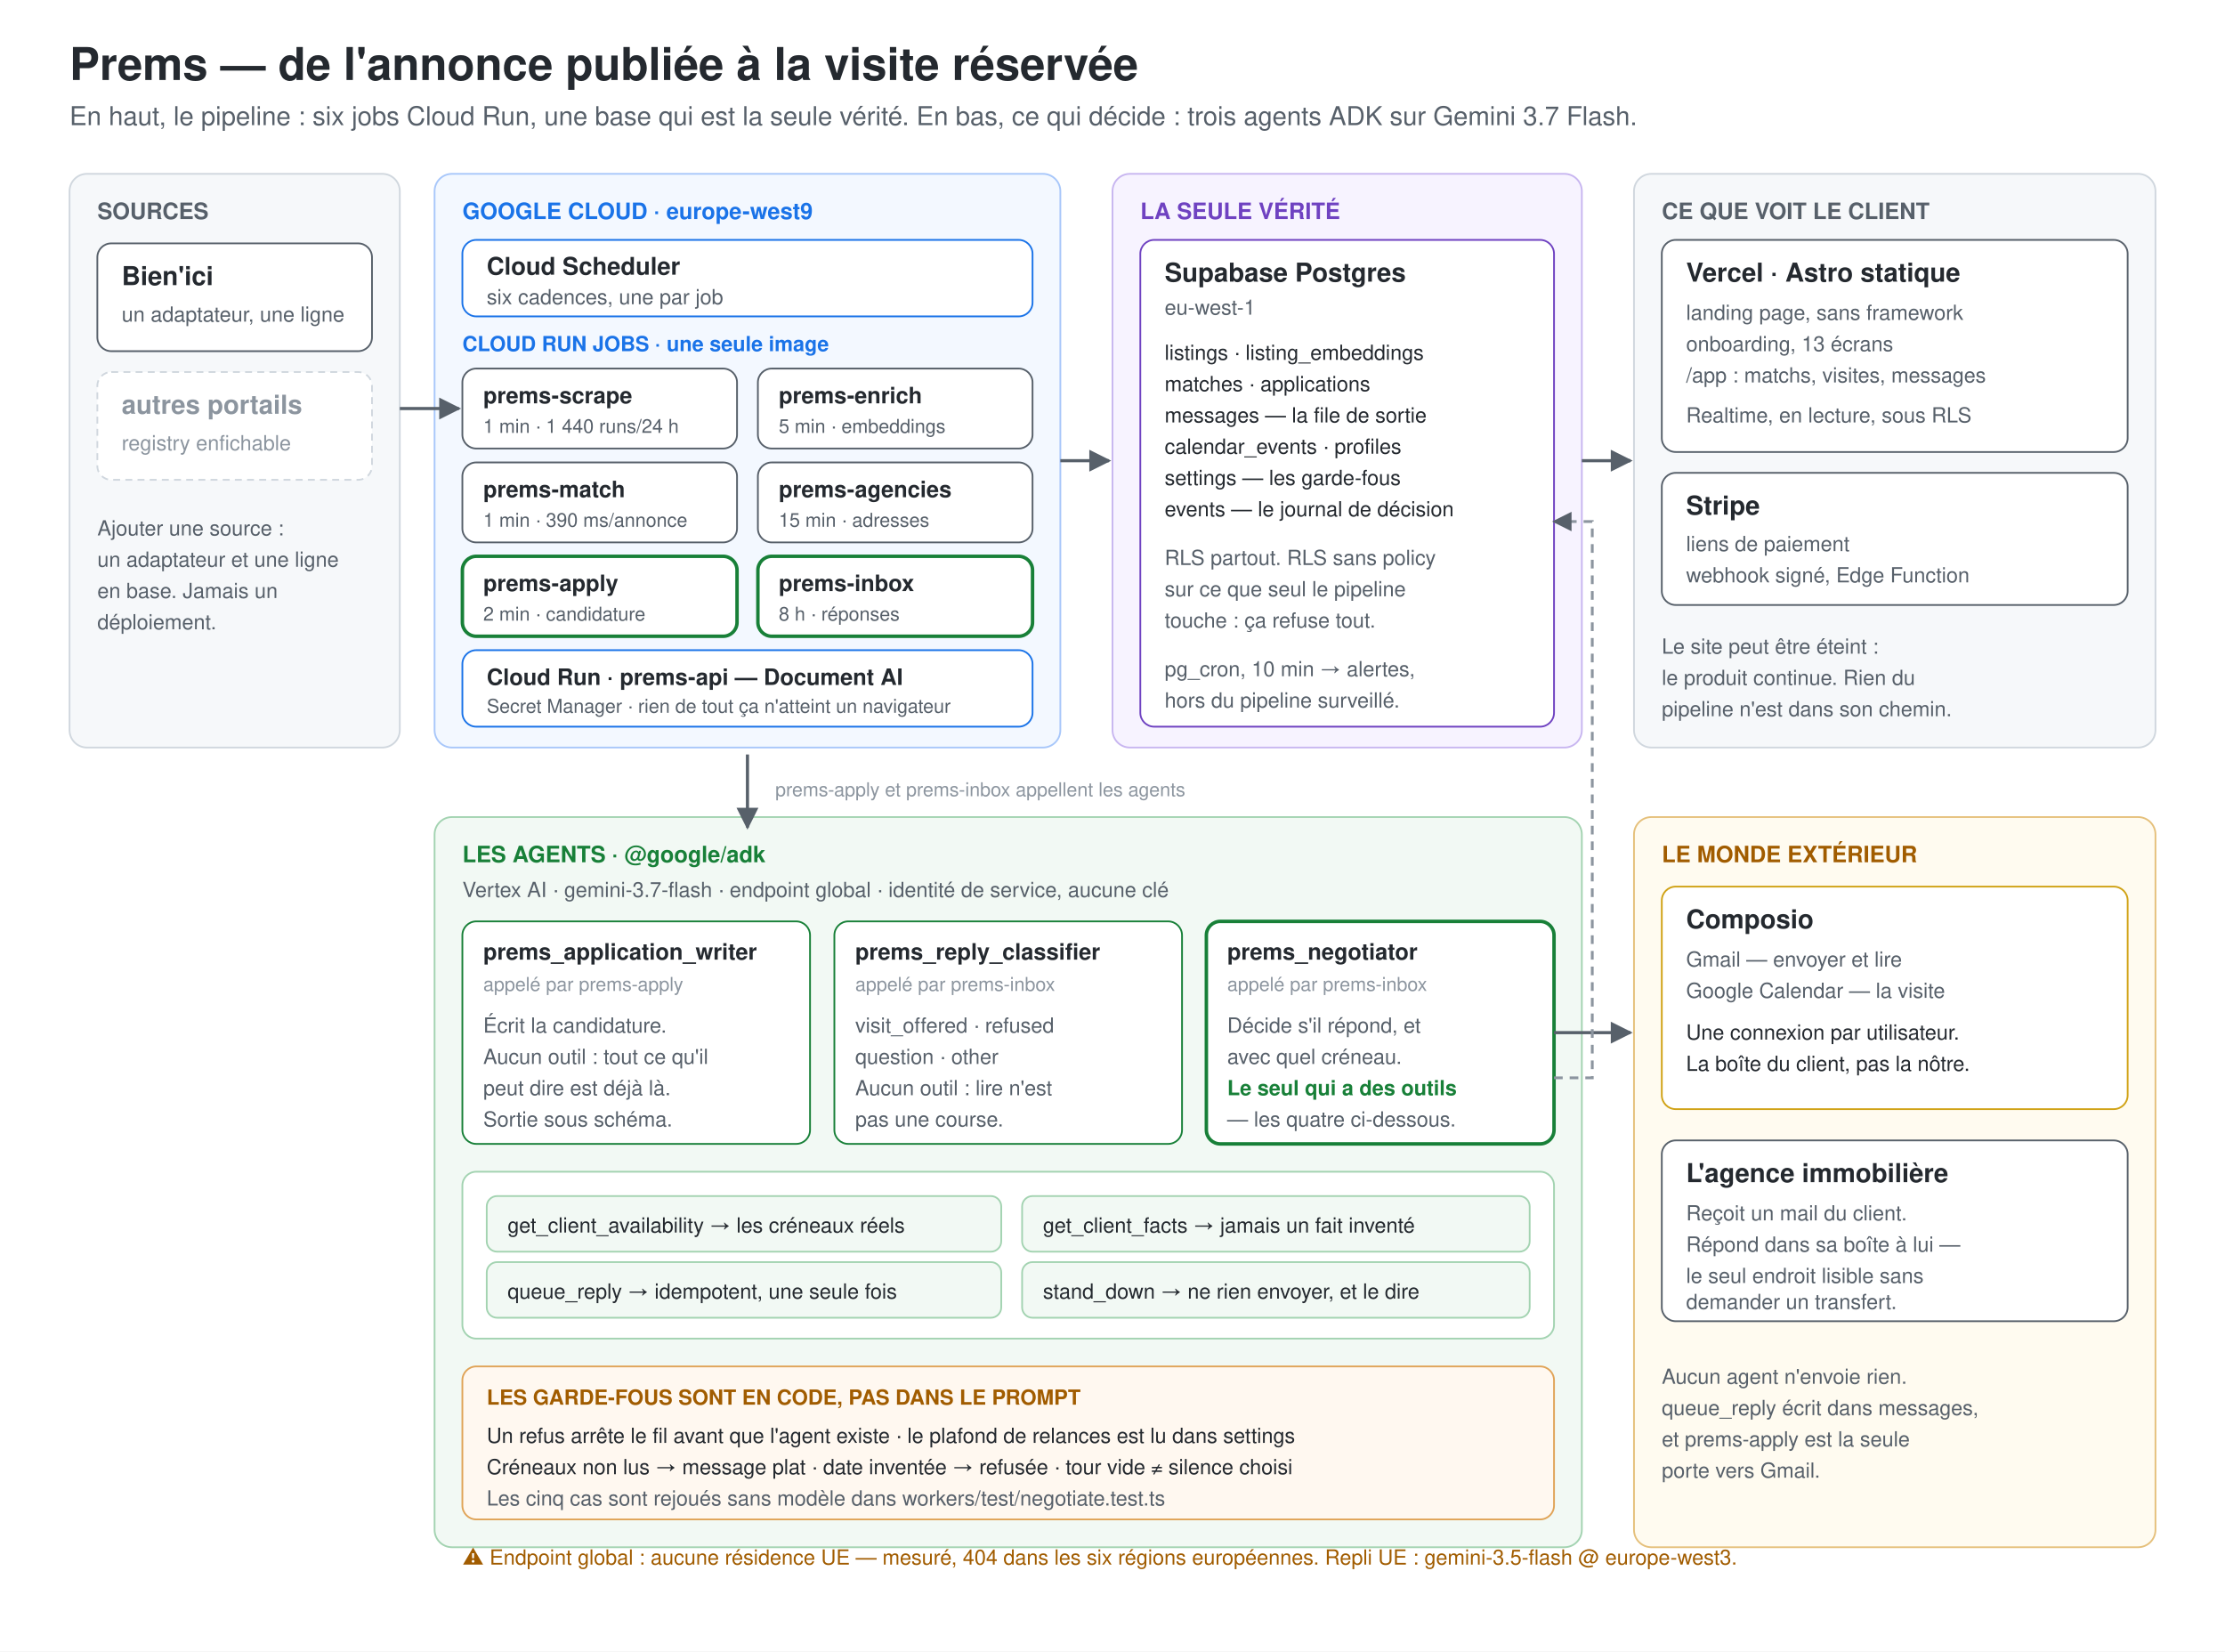
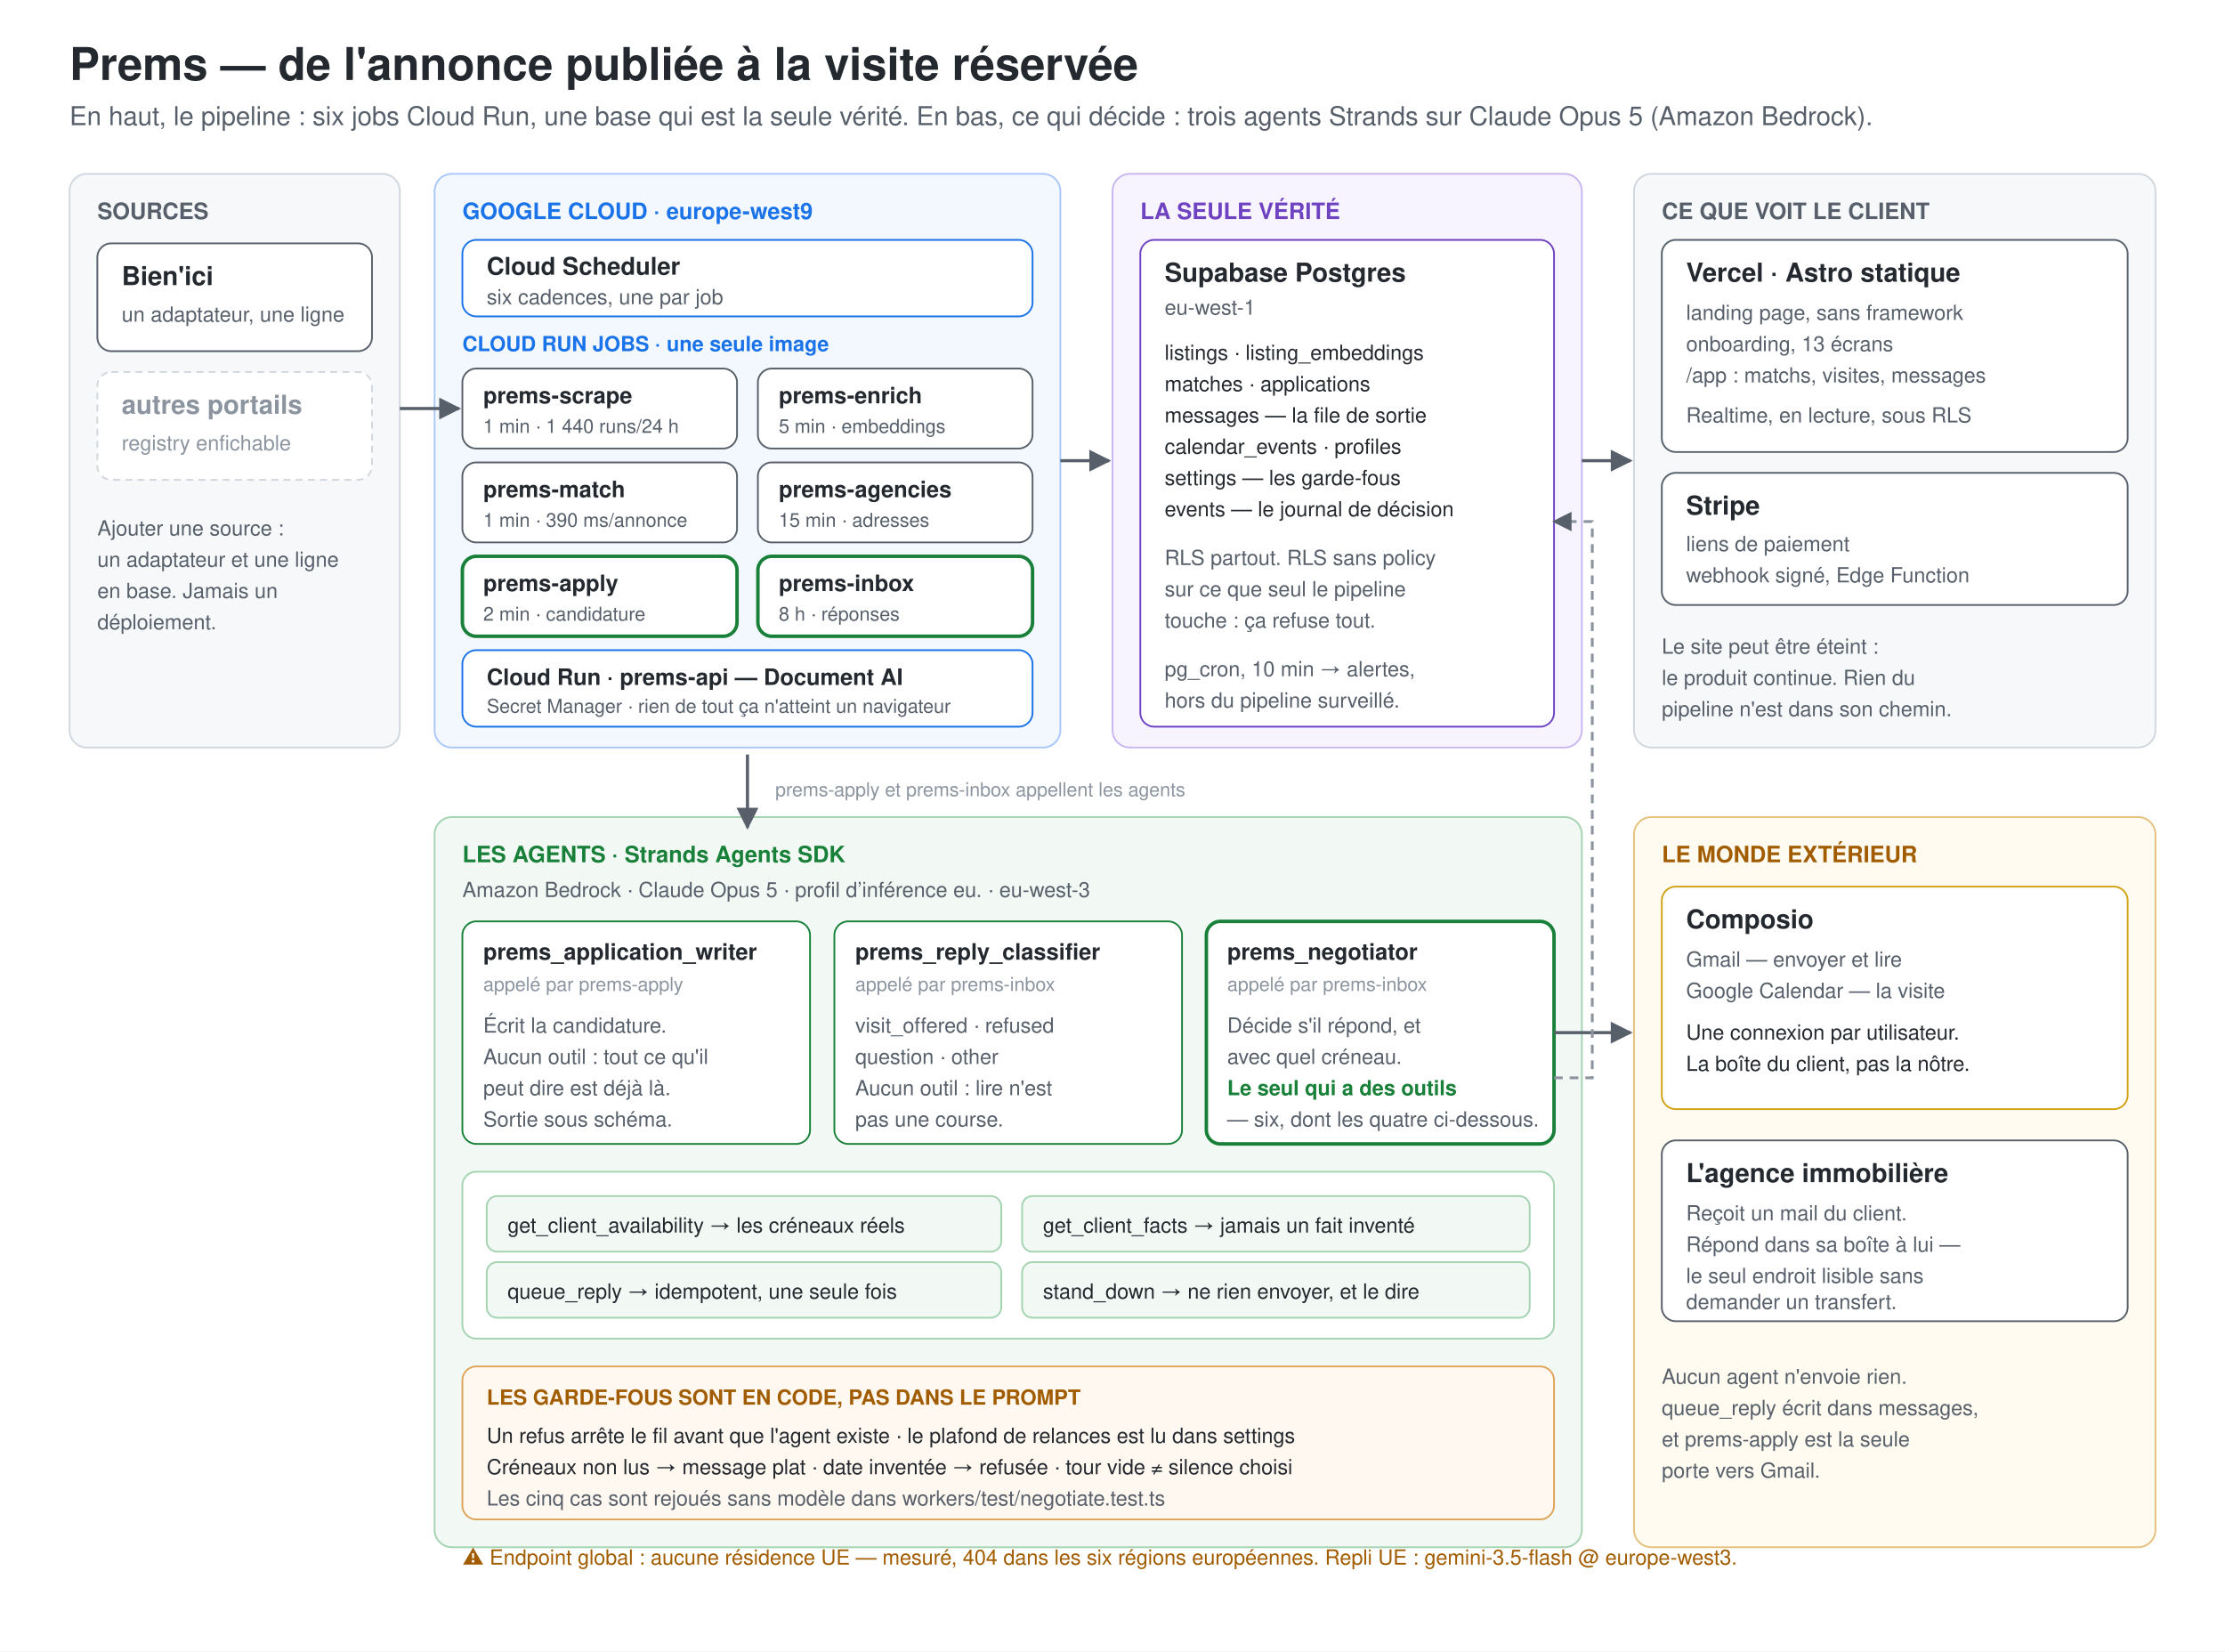
<svg xmlns="http://www.w3.org/2000/svg" width="1280" height="950" viewBox="0 0 1280 950" font-family="ui-sans-serif, -apple-system, 'Segoe UI', Helvetica, Arial, sans-serif">
  <rect width="1280" height="950" fill="#ffffff" />
  <defs>
    <marker id="a" viewBox="0 0 10 10" refX="9" refY="5" markerWidth="7" markerHeight="7" orient="auto-start-reverse">
      <path d="M 0 0 L 10 5 L 0 10 z" fill="#57606a" />
    </marker>
  </defs>
  <text x="40" y="46" font-size="26" font-weight="700" fill="#24292f">Prems — de l'annonce publiée à la visite réservée</text>
-   <text x="40" y="72" font-size="15" fill="#57606a">En haut, le pipeline : six jobs Cloud Run, une base qui est la seule vérité. En bas, ce qui décide : trois agents ADK sur Gemini 3.7 Flash.</text>
+   <text x="40" y="72" font-size="15" fill="#57606a">En haut, le pipeline : six jobs Cloud Run, une base qui est la seule vérité. En bas, ce qui décide : trois agents Strands sur Claude Opus 5 (Amazon Bedrock).</text>
  <rect x="40" y="100" width="190" height="330" rx="10" fill="#f6f8fa" stroke="#d0d7de" />
  <text x="56" y="126" font-size="13" font-weight="700" fill="#57606a">SOURCES</text>
  <rect x="56" y="140" width="158" height="62" rx="8" fill="#ffffff" stroke="#57606a" />
  <text x="70" y="164" font-size="15" font-weight="600" fill="#24292f">Bien'ici</text>
  <text x="70" y="185" font-size="12" fill="#57606a">un adaptateur, une ligne</text>
  <rect x="56" y="214" width="158" height="62" rx="8" fill="#ffffff" stroke="#d0d7de" stroke-dasharray="4 3" />
  <text x="70" y="238" font-size="15" font-weight="600" fill="#8c959f">autres portails</text>
  <text x="70" y="259" font-size="12" fill="#8c959f">registry enfichable</text>
  <text x="56" y="308" font-size="12" fill="#57606a">Ajouter une source :</text>
  <text x="56" y="326" font-size="12" fill="#57606a">un adaptateur et une ligne</text>
  <text x="56" y="344" font-size="12" fill="#57606a">en base. Jamais un</text>
  <text x="56" y="362" font-size="12" fill="#57606a">déploiement.</text>
  <rect x="250" y="100" width="360" height="330" rx="10" fill="#f3f8ff" stroke="#a8c7fa" />
  <text x="266" y="126" font-size="13" font-weight="700" fill="#1a73e8">GOOGLE CLOUD · europe-west9</text>
  <rect x="266" y="138" width="328" height="44" rx="8" fill="#ffffff" stroke="#1a73e8" />
  <text x="280" y="158" font-size="14" font-weight="600" fill="#24292f">Cloud Scheduler</text>
  <text x="280" y="175" font-size="12" fill="#57606a">six cadences, une par job</text>
  <text x="266" y="202" font-size="12" font-weight="700" fill="#1a73e8">CLOUD RUN JOBS · une seule image</text>
  <rect x="266" y="212" width="158" height="46" rx="8" fill="#ffffff" stroke="#57606a" />
  <text x="278" y="232" font-size="13" font-weight="600" fill="#24292f">prems-scrape</text>
  <text x="278" y="249" font-size="11" fill="#57606a">1 min · 1 440 runs/24 h</text>
  <rect x="436" y="212" width="158" height="46" rx="8" fill="#ffffff" stroke="#57606a" />
  <text x="448" y="232" font-size="13" font-weight="600" fill="#24292f">prems-enrich</text>
  <text x="448" y="249" font-size="11" fill="#57606a">5 min · embeddings</text>
  <rect x="266" y="266" width="158" height="46" rx="8" fill="#ffffff" stroke="#57606a" />
  <text x="278" y="286" font-size="13" font-weight="600" fill="#24292f">prems-match</text>
  <text x="278" y="303" font-size="11" fill="#57606a">1 min · 390 ms/annonce</text>
  <rect x="436" y="266" width="158" height="46" rx="8" fill="#ffffff" stroke="#57606a" />
  <text x="448" y="286" font-size="13" font-weight="600" fill="#24292f">prems-agencies</text>
  <text x="448" y="303" font-size="11" fill="#57606a">15 min · adresses</text>
  <rect x="266" y="320" width="158" height="46" rx="8" fill="#ffffff" stroke="#188038" stroke-width="2" />
  <text x="278" y="340" font-size="13" font-weight="600" fill="#24292f">prems-apply</text>
  <text x="278" y="357" font-size="11" fill="#57606a">2 min · candidature</text>
  <rect x="436" y="320" width="158" height="46" rx="8" fill="#ffffff" stroke="#188038" stroke-width="2" />
  <text x="448" y="340" font-size="13" font-weight="600" fill="#24292f">prems-inbox</text>
  <text x="448" y="357" font-size="11" fill="#57606a">8 h · réponses</text>
  <rect x="266" y="374" width="328" height="44" rx="8" fill="#ffffff" stroke="#1a73e8" />
  <text x="280" y="394" font-size="13" font-weight="600" fill="#24292f">Cloud Run · prems-api — Document AI</text>
  <text x="280" y="410" font-size="11" fill="#57606a">Secret Manager · rien de tout ça n'atteint un navigateur</text>
  <rect x="640" y="100" width="270" height="330" rx="10" fill="#f7f3ff" stroke="#c8b6f0" />
  <text x="656" y="126" font-size="13" font-weight="700" fill="#6f42c1">LA SEULE VÉRITÉ</text>
  <rect x="656" y="138" width="238" height="280" rx="8" fill="#ffffff" stroke="#6f42c1" />
  <text x="670" y="162" font-size="15" font-weight="600" fill="#24292f">Supabase Postgres</text>
  <text x="670" y="181" font-size="12" fill="#57606a">eu-west-1</text>
  <text x="670" y="207" font-size="12" fill="#24292f">listings · listing_embeddings</text>
  <text x="670" y="225" font-size="12" fill="#24292f">matches · applications</text>
  <text x="670" y="243" font-size="12" fill="#24292f">messages — la file de sortie</text>
  <text x="670" y="261" font-size="12" fill="#24292f">calendar_events · profiles</text>
  <text x="670" y="279" font-size="12" fill="#24292f">settings — les garde-fous</text>
  <text x="670" y="297" font-size="12" fill="#24292f">events — le journal de décision</text>
  <text x="670" y="325" font-size="12" fill="#57606a">RLS partout. RLS sans policy</text>
  <text x="670" y="343" font-size="12" fill="#57606a">sur ce que seul le pipeline</text>
  <text x="670" y="361" font-size="12" fill="#57606a">touche : ça refuse tout.</text>
  <text x="670" y="389" font-size="12" fill="#57606a">pg_cron, 10 min → alertes,</text>
  <text x="670" y="407" font-size="12" fill="#57606a">hors du pipeline surveillé.</text>
  <rect x="940" y="100" width="300" height="330" rx="10" fill="#f6f8fa" stroke="#d0d7de" />
  <text x="956" y="126" font-size="13" font-weight="700" fill="#57606a">CE QUE VOIT LE CLIENT</text>
  <rect x="956" y="138" width="268" height="122" rx="8" fill="#ffffff" stroke="#57606a" />
  <text x="970" y="162" font-size="15" font-weight="600" fill="#24292f">Vercel · Astro statique</text>
  <text x="970" y="184" font-size="12" fill="#57606a">landing page, sans framework</text>
  <text x="970" y="202" font-size="12" fill="#57606a">onboarding, 13 écrans</text>
  <text x="970" y="220" font-size="12" fill="#57606a">/app : matchs, visites, messages</text>
  <text x="970" y="243" font-size="12" fill="#57606a">Realtime, en lecture, sous RLS</text>
  <rect x="956" y="272" width="268" height="76" rx="8" fill="#ffffff" stroke="#57606a" />
  <text x="970" y="296" font-size="15" font-weight="600" fill="#24292f">Stripe</text>
  <text x="970" y="317" font-size="12" fill="#57606a">liens de paiement</text>
  <text x="970" y="335" font-size="12" fill="#57606a">webhook signé, Edge Function</text>
  <text x="956" y="376" font-size="12" fill="#57606a">Le site peut être éteint :</text>
  <text x="956" y="394" font-size="12" fill="#57606a">le produit continue. Rien du</text>
  <text x="956" y="412" font-size="12" fill="#57606a">pipeline n'est dans son chemin.</text>
  <rect x="250" y="470" width="660" height="420" rx="10" fill="#f2f9f4" stroke="#a3d3b1" />
-   <text x="266" y="496" font-size="13" font-weight="700" fill="#188038">LES AGENTS · @google/adk</text>
-   <text x="266" y="516" font-size="12" fill="#57606a">Vertex AI · gemini-3.7-flash · endpoint global · identité de service, aucune clé</text>
+   <text x="266" y="496" font-size="13" font-weight="700" fill="#188038">LES AGENTS · Strands Agents SDK</text>
+   <text x="266" y="516" font-size="12" fill="#57606a">Amazon Bedrock · Claude Opus 5 · profil d’inférence eu. · eu-west-3</text>
  <rect x="266" y="530" width="200" height="128" rx="8" fill="#ffffff" stroke="#188038" />
  <text x="278" y="552" font-size="13" font-weight="600" fill="#24292f">prems_application_writer</text>
  <text x="278" y="570" font-size="11" fill="#8c959f">appelé par prems-apply</text>
  <text x="278" y="594" font-size="12" fill="#57606a">Écrit la candidature.</text>
  <text x="278" y="612" font-size="12" fill="#57606a">Aucun outil : tout ce qu'il</text>
  <text x="278" y="630" font-size="12" fill="#57606a">peut dire est déjà là.</text>
  <text x="278" y="648" font-size="12" fill="#57606a">Sortie sous schéma.</text>
  <rect x="480" y="530" width="200" height="128" rx="8" fill="#ffffff" stroke="#188038" />
  <text x="492" y="552" font-size="13" font-weight="600" fill="#24292f">prems_reply_classifier</text>
  <text x="492" y="570" font-size="11" fill="#8c959f">appelé par prems-inbox</text>
  <text x="492" y="594" font-size="12" fill="#57606a">visit_offered · refused</text>
  <text x="492" y="612" font-size="12" fill="#57606a">question · other</text>
  <text x="492" y="630" font-size="12" fill="#57606a">Aucun outil : lire n'est</text>
  <text x="492" y="648" font-size="12" fill="#57606a">pas une course.</text>
  <rect x="694" y="530" width="200" height="128" rx="8" fill="#ffffff" stroke="#188038" stroke-width="2" />
  <text x="706" y="552" font-size="13" font-weight="600" fill="#24292f">prems_negotiator</text>
  <text x="706" y="570" font-size="11" fill="#8c959f">appelé par prems-inbox</text>
  <text x="706" y="594" font-size="12" fill="#57606a">Décide s'il répond, et</text>
  <text x="706" y="612" font-size="12" fill="#57606a">avec quel créneau.</text>
  <text x="706" y="630" font-size="12" font-weight="600" fill="#188038">Le seul qui a des outils</text>
-   <text x="706" y="648" font-size="12" fill="#57606a">— les quatre ci-dessous.</text>
+   <text x="706" y="648" font-size="12" fill="#57606a">— six, dont les quatre ci-dessous.</text>
  <rect x="266" y="674" width="628" height="96" rx="8" fill="#ffffff" stroke="#a3d3b1" />
  <rect x="280" y="688" width="296" height="32" rx="6" fill="#f2f9f4" stroke="#a3d3b1" />
  <text x="292" y="709" font-size="12" fill="#24292f">get_client_availability → les créneaux réels</text>
  <rect x="588" y="688" width="292" height="32" rx="6" fill="#f2f9f4" stroke="#a3d3b1" />
  <text x="600" y="709" font-size="12" fill="#24292f">get_client_facts → jamais un fait inventé</text>
  <rect x="280" y="726" width="296" height="32" rx="6" fill="#f2f9f4" stroke="#a3d3b1" />
  <text x="292" y="747" font-size="12" fill="#24292f">queue_reply → idempotent, une seule fois</text>
  <rect x="588" y="726" width="292" height="32" rx="6" fill="#f2f9f4" stroke="#a3d3b1" />
  <text x="600" y="747" font-size="12" fill="#24292f">stand_down → ne rien envoyer, et le dire</text>
  <rect x="266" y="786" width="628" height="88" rx="8" fill="#fff8f0" stroke="#e0a458" />
  <text x="280" y="808" font-size="12" font-weight="700" fill="#a15c00">LES GARDE-FOUS SONT EN CODE, PAS DANS LE PROMPT</text>
  <text x="280" y="830" font-size="12" fill="#24292f">Un refus arrête le fil avant que l'agent existe · le plafond de relances est lu dans settings</text>
  <text x="280" y="848" font-size="12" fill="#24292f">Créneaux non lus → message plat · date inventée → refusée · tour vide ≠ silence choisi</text>
  <text x="280" y="866" font-size="12" fill="#57606a">Les cinq cas sont rejoués sans modèle dans workers/test/negotiate.test.ts</text>
  <rect x="940" y="470" width="300" height="420" rx="10" fill="#fffbf0" stroke="#e5c07b" />
  <text x="956" y="496" font-size="13" font-weight="700" fill="#a15c00">LE MONDE EXTÉRIEUR</text>
  <rect x="956" y="510" width="268" height="128" rx="8" fill="#ffffff" stroke="#d0a215" />
  <text x="970" y="534" font-size="15" font-weight="600" fill="#24292f">Composio</text>
  <text x="970" y="556" font-size="12" fill="#57606a">Gmail — envoyer et lire</text>
  <text x="970" y="574" font-size="12" fill="#57606a">Google Calendar — la visite</text>
  <text x="970" y="598" font-size="12" fill="#24292f">Une connexion par utilisateur.</text>
  <text x="970" y="616" font-size="12" fill="#24292f">La boîte du client, pas la nôtre.</text>
  <rect x="956" y="656" width="268" height="104" rx="8" fill="#ffffff" stroke="#57606a" />
  <text x="970" y="680" font-size="15" font-weight="600" fill="#24292f">L'agence immobilière</text>
  <text x="970" y="702" font-size="12" fill="#57606a">Reçoit un mail du client.</text>
  <text x="970" y="720" font-size="12" fill="#57606a">Répond dans sa boîte à lui —</text>
  <text x="970" y="738" font-size="12" fill="#57606a">le seul endroit lisible sans</text>
  <text x="970" y="753" font-size="12" fill="#57606a">demander un transfert.</text>
  <text x="956" y="796" font-size="12" fill="#57606a">Aucun agent n'envoie rien.</text>
  <text x="956" y="814" font-size="12" fill="#57606a">queue_reply écrit dans messages,</text>
  <text x="956" y="832" font-size="12" fill="#57606a">et prems-apply est la seule</text>
  <text x="956" y="850" font-size="12" fill="#57606a">porte vers Gmail.</text>
  <g stroke="#57606a" stroke-width="1.8" fill="none" marker-end="url(#a)">
    <path d="M 230 235 L 264 235" />
    <path d="M 610 265 L 638 265" />
    <path d="M 910 265 L 938 265" />
    <path d="M 430 434 L 430 476" />
    <path d="M 894 594 L 938 594" />
  </g>
  <g stroke="#8c959f" stroke-width="1.6" fill="none" stroke-dasharray="5 4" marker-end="url(#a)">
    <path d="M 894 620 L 916 620 L 916 300 L 894 300" />
  </g>
  <text x="446" y="458" font-size="11" fill="#8c959f">prems-apply et prems-inbox appellent les agents</text>
  <text x="266" y="900" font-size="12" fill="#a15c00">⚠ Endpoint global : aucune résidence UE — mesuré, 404 dans les six régions européennes. Repli UE : gemini-3.5-flash @ europe-west3.</text>
</svg>
